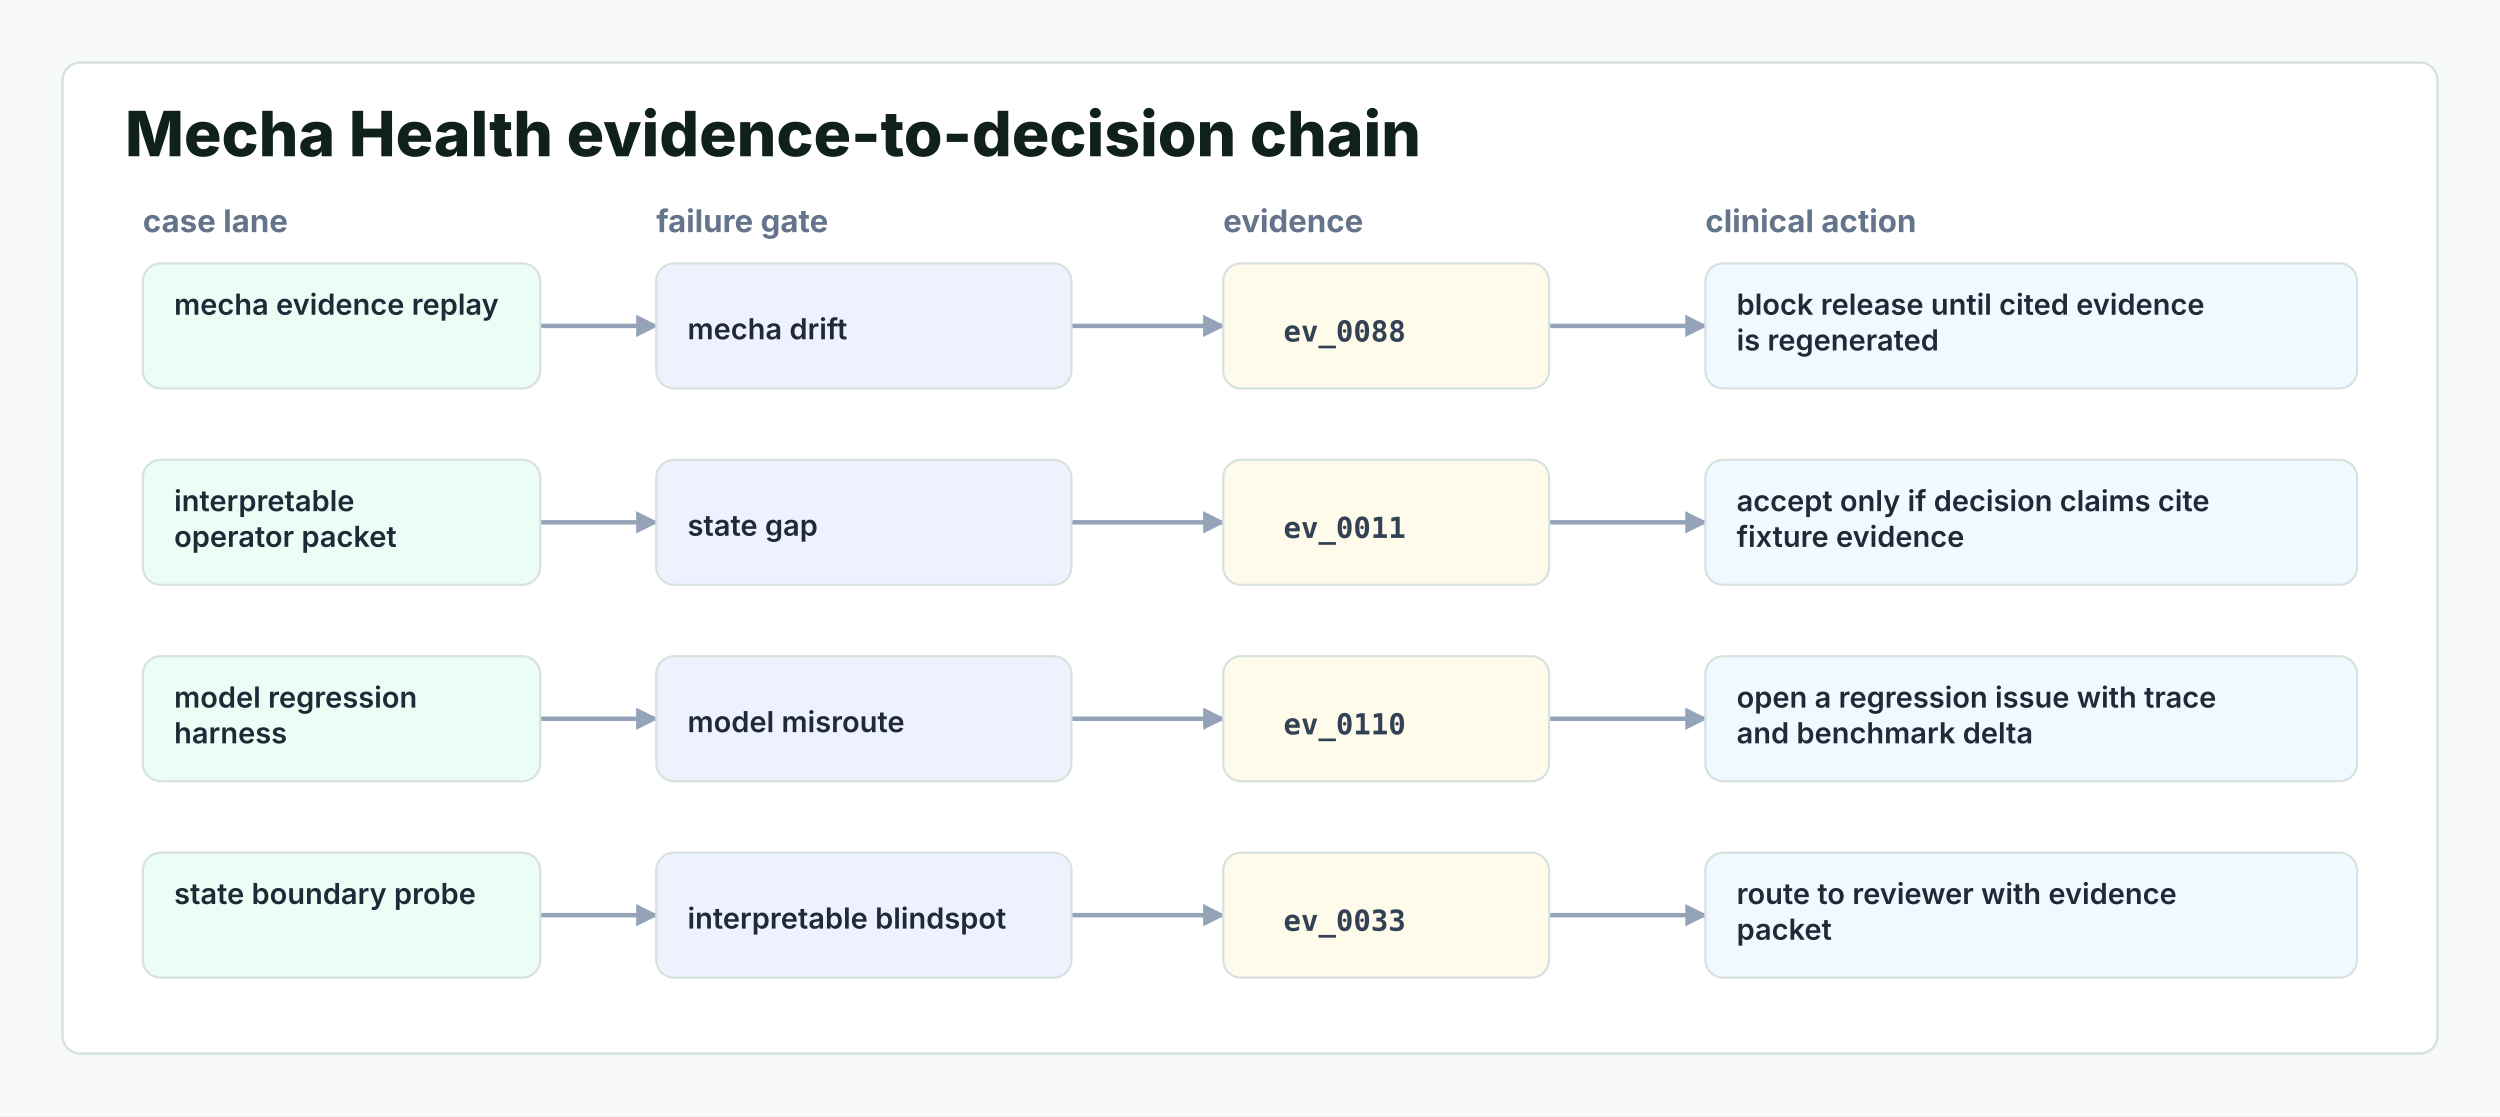
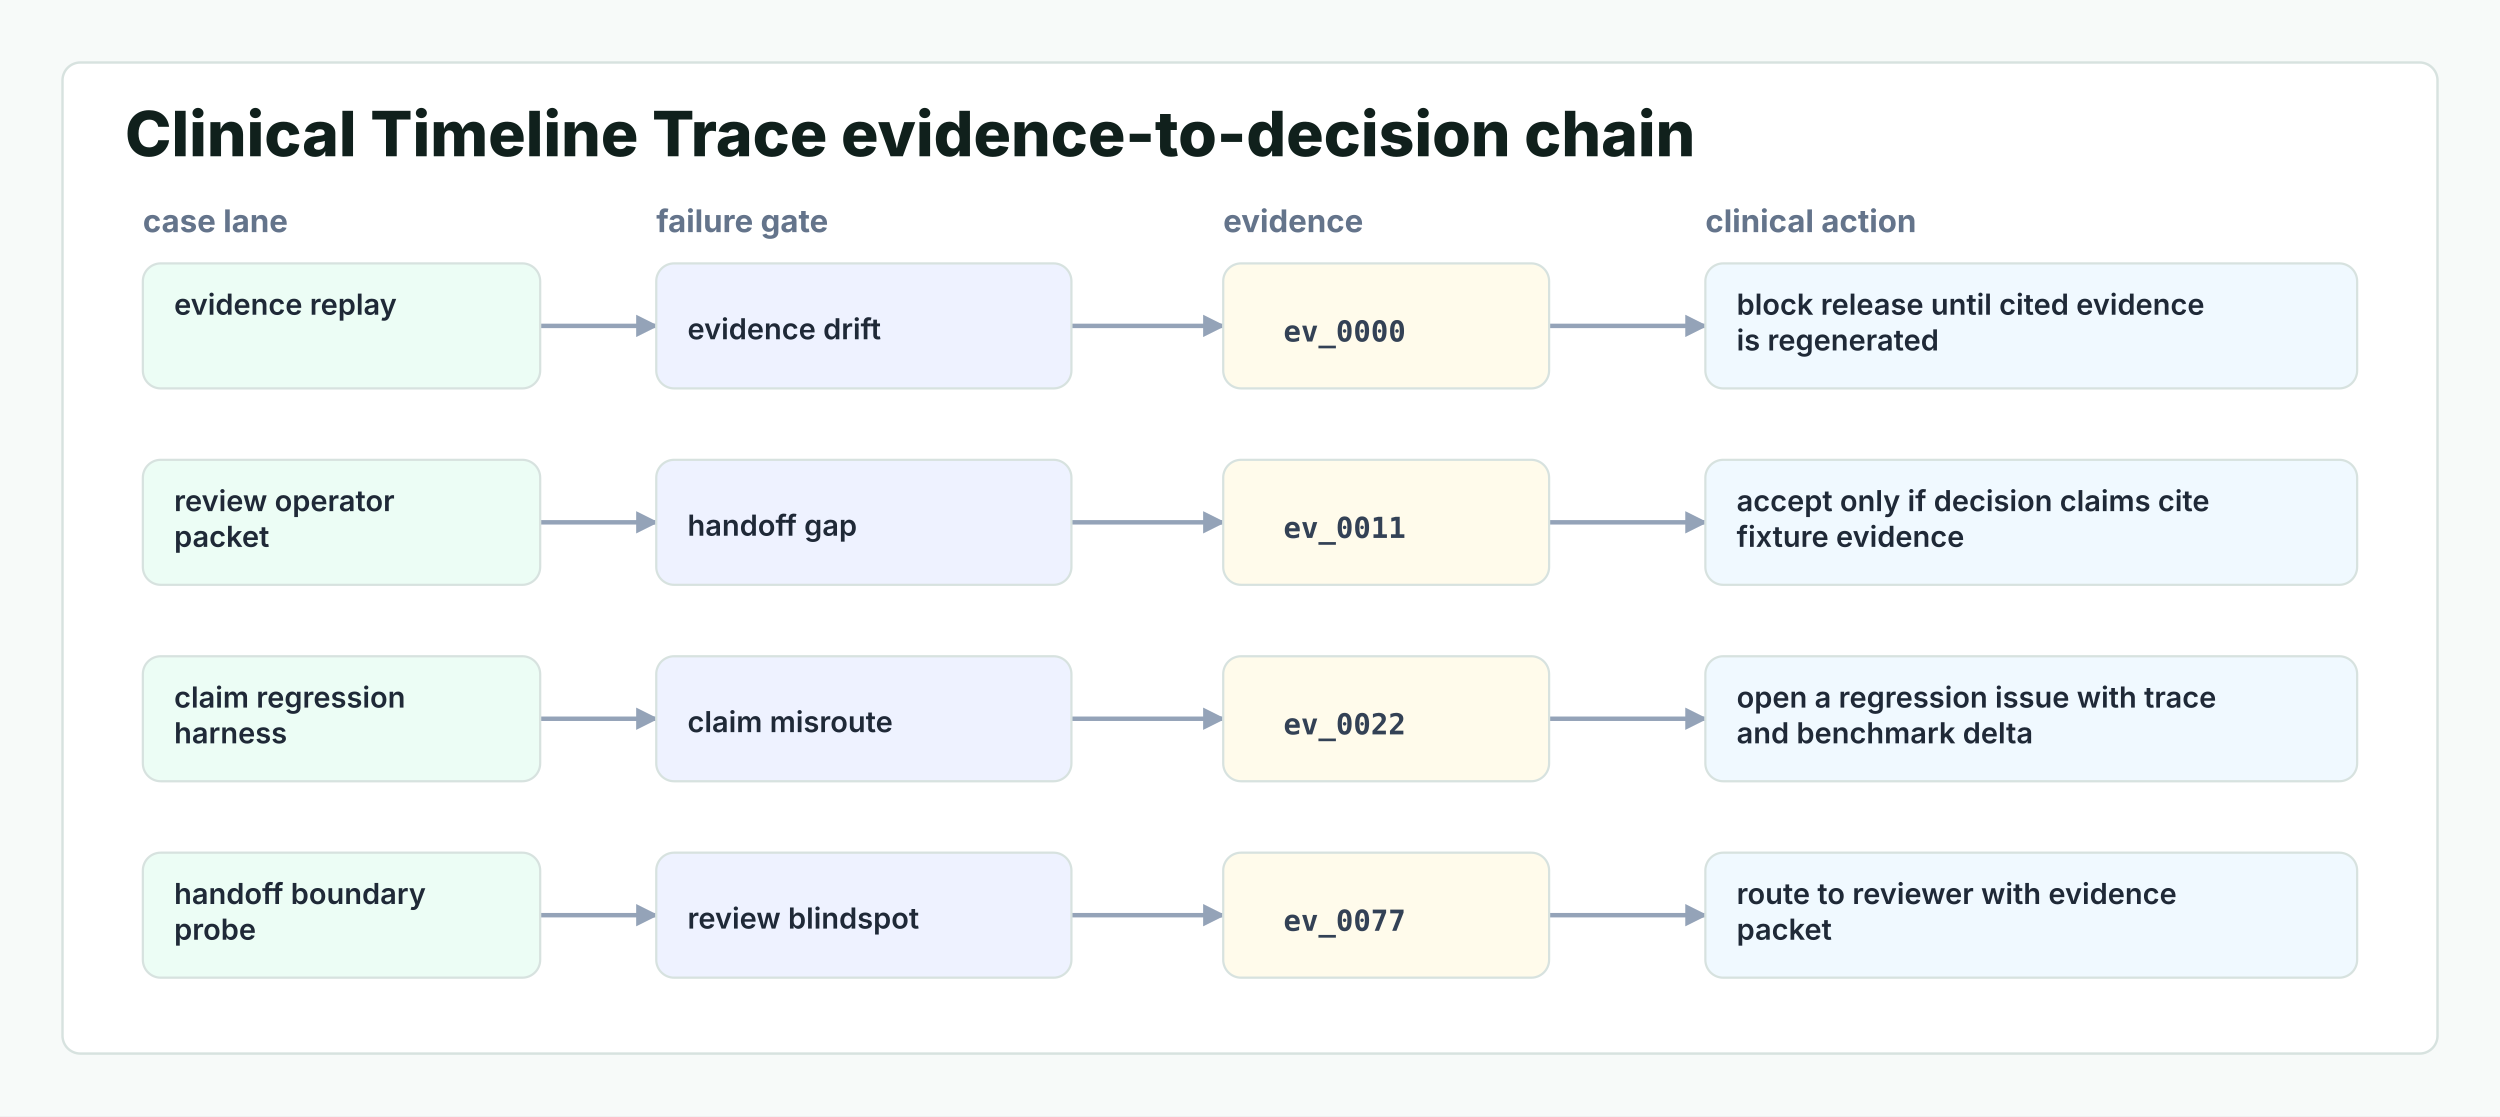
- <svg xmlns="http://www.w3.org/2000/svg" width="1120" height="500" viewBox="0 0 1120 500" role="img" aria-label="Mecha Health evidence map">
+ <svg xmlns="http://www.w3.org/2000/svg" width="1120" height="500" viewBox="0 0 1120 500" role="img" aria-label="Clinical Timeline Trace evidence map">
  <defs>
    <style>
      .bg { fill:#f7faf9; }
      .panel { fill:#ffffff; stroke:#d7e2df; stroke-width:1.1; }
      .title { font:760 28px -apple-system,BlinkMacSystemFont,"Segoe UI",sans-serif; fill:#10201c; }
      .node { font:620 13px -apple-system,BlinkMacSystemFont,"Segoe UI",sans-serif; fill:#1f2937; }
      .head { font:700 14px -apple-system,BlinkMacSystemFont,"Segoe UI",sans-serif; fill:#64748b; }
      .mono { font:720 13px ui-monospace,SFMono-Regular,Menlo,monospace; fill:#334155; }
      .edge { stroke:#94a3b8; stroke-width:2; fill:none; marker-end:url(#arrow); }
      .lane { fill:#ecfdf5; stroke:#d7e2df; }
      .failure { fill:#eef2ff; stroke:#d7e2df; }
      .evidencebox { fill:#fffbeb; stroke:#d7e2df; }
      .actionbox { fill:#f0f9ff; stroke:#d7e2df; }
    </style>
    <marker id="arrow" viewBox="0 0 10 10" refX="9" refY="5" markerWidth="5" markerHeight="5" orient="auto-start-reverse">
      <path d="M 0 0 L 10 5 L 0 10 z" fill="#94a3b8" />
    </marker>
  </defs>
  <rect class="bg" width="1120" height="500" />
  <rect class="panel" x="28" y="28" width="1064" height="444" rx="8" />
-   <text x="56" y="70" class="title">Mecha Health evidence-to-decision chain</text>
+   <text x="56" y="70" class="title">Clinical Timeline Trace evidence-to-decision chain</text>
  <text x="64" y="104" class="head">case lane</text>
  <text x="294" y="104" class="head">failure gate</text>
  <text x="548" y="104" class="head">evidence</text>
  <text x="764" y="104" class="head">clinical action</text>
  <path d="M242 146 L294 146" class="edge" />
  <path d="M480 146 L548 146" class="edge" />
  <path d="M694 146 L764 146" class="edge" />
  <path d="M242 234 L294 234" class="edge" />
  <path d="M480 234 L548 234" class="edge" />
  <path d="M694 234 L764 234" class="edge" />
  <path d="M242 322 L294 322" class="edge" />
  <path d="M480 322 L548 322" class="edge" />
  <path d="M694 322 L764 322" class="edge" />
  <path d="M242 410 L294 410" class="edge" />
  <path d="M480 410 L548 410" class="edge" />
  <path d="M694 410 L764 410" class="edge" />
  <rect class="lane" x="64" y="118" width="178" height="56" rx="8" />
  <text class="node" x="78" y="141">
-     <tspan x="78" dy="0">mecha evidence replay</tspan>
+     <tspan x="78" dy="0">evidence replay</tspan>
  </text>
  <rect class="failure" x="294" y="118" width="186" height="56" rx="8" />
-   <text x="308" y="152" class="node">mecha drift</text>
+   <text x="308" y="152" class="node">evidence drift</text>
  <rect class="evidencebox" x="548" y="118" width="146" height="56" rx="8" />
-   <text x="575" y="153" class="mono">ev_0088</text>
+   <text x="575" y="153" class="mono">ev_0000</text>
  <rect class="actionbox" x="764" y="118" width="292" height="56" rx="8" />
  <text class="node" x="778" y="141">
    <tspan x="778" dy="0">block release until cited evidence</tspan>
    <tspan x="778" dy="16">is regenerated</tspan>
  </text>
  <rect class="lane" x="64" y="206" width="178" height="56" rx="8" />
  <text class="node" x="78" y="229">
-     <tspan x="78" dy="0">interpretable</tspan>
-     <tspan x="78" dy="16">operator packet</tspan>
+     <tspan x="78" dy="0">review operator</tspan>
+     <tspan x="78" dy="16">packet</tspan>
  </text>
  <rect class="failure" x="294" y="206" width="186" height="56" rx="8" />
-   <text x="308" y="240" class="node">state gap</text>
+   <text x="308" y="240" class="node">handoff gap</text>
  <rect class="evidencebox" x="548" y="206" width="146" height="56" rx="8" />
  <text x="575" y="241" class="mono">ev_0011</text>
  <rect class="actionbox" x="764" y="206" width="292" height="56" rx="8" />
  <text class="node" x="778" y="229">
    <tspan x="778" dy="0">accept only if decision claims cite</tspan>
    <tspan x="778" dy="16">fixture evidence</tspan>
  </text>
  <rect class="lane" x="64" y="294" width="178" height="56" rx="8" />
  <text class="node" x="78" y="317">
-     <tspan x="78" dy="0">model regression</tspan>
+     <tspan x="78" dy="0">claim regression</tspan>
    <tspan x="78" dy="16">harness</tspan>
  </text>
  <rect class="failure" x="294" y="294" width="186" height="56" rx="8" />
-   <text x="308" y="328" class="node">model misroute</text>
+   <text x="308" y="328" class="node">claim misroute</text>
  <rect class="evidencebox" x="548" y="294" width="146" height="56" rx="8" />
-   <text x="575" y="329" class="mono">ev_0110</text>
+   <text x="575" y="329" class="mono">ev_0022</text>
  <rect class="actionbox" x="764" y="294" width="292" height="56" rx="8" />
  <text class="node" x="778" y="317">
    <tspan x="778" dy="0">open a regression issue with trace</tspan>
    <tspan x="778" dy="16">and benchmark delta</tspan>
  </text>
  <rect class="lane" x="64" y="382" width="178" height="56" rx="8" />
  <text class="node" x="78" y="405">
-     <tspan x="78" dy="0">state boundary probe</tspan>
+     <tspan x="78" dy="0">handoff boundary</tspan>
+     <tspan x="78" dy="16">probe</tspan>
  </text>
  <rect class="failure" x="294" y="382" width="186" height="56" rx="8" />
-   <text x="308" y="416" class="node">interpretable blindspot</text>
+   <text x="308" y="416" class="node">review blindspot</text>
  <rect class="evidencebox" x="548" y="382" width="146" height="56" rx="8" />
-   <text x="575" y="417" class="mono">ev_0033</text>
+   <text x="575" y="417" class="mono">ev_0077</text>
  <rect class="actionbox" x="764" y="382" width="292" height="56" rx="8" />
  <text class="node" x="778" y="405">
    <tspan x="778" dy="0">route to reviewer with evidence</tspan>
    <tspan x="778" dy="16">packet</tspan>
  </text>
</svg>
